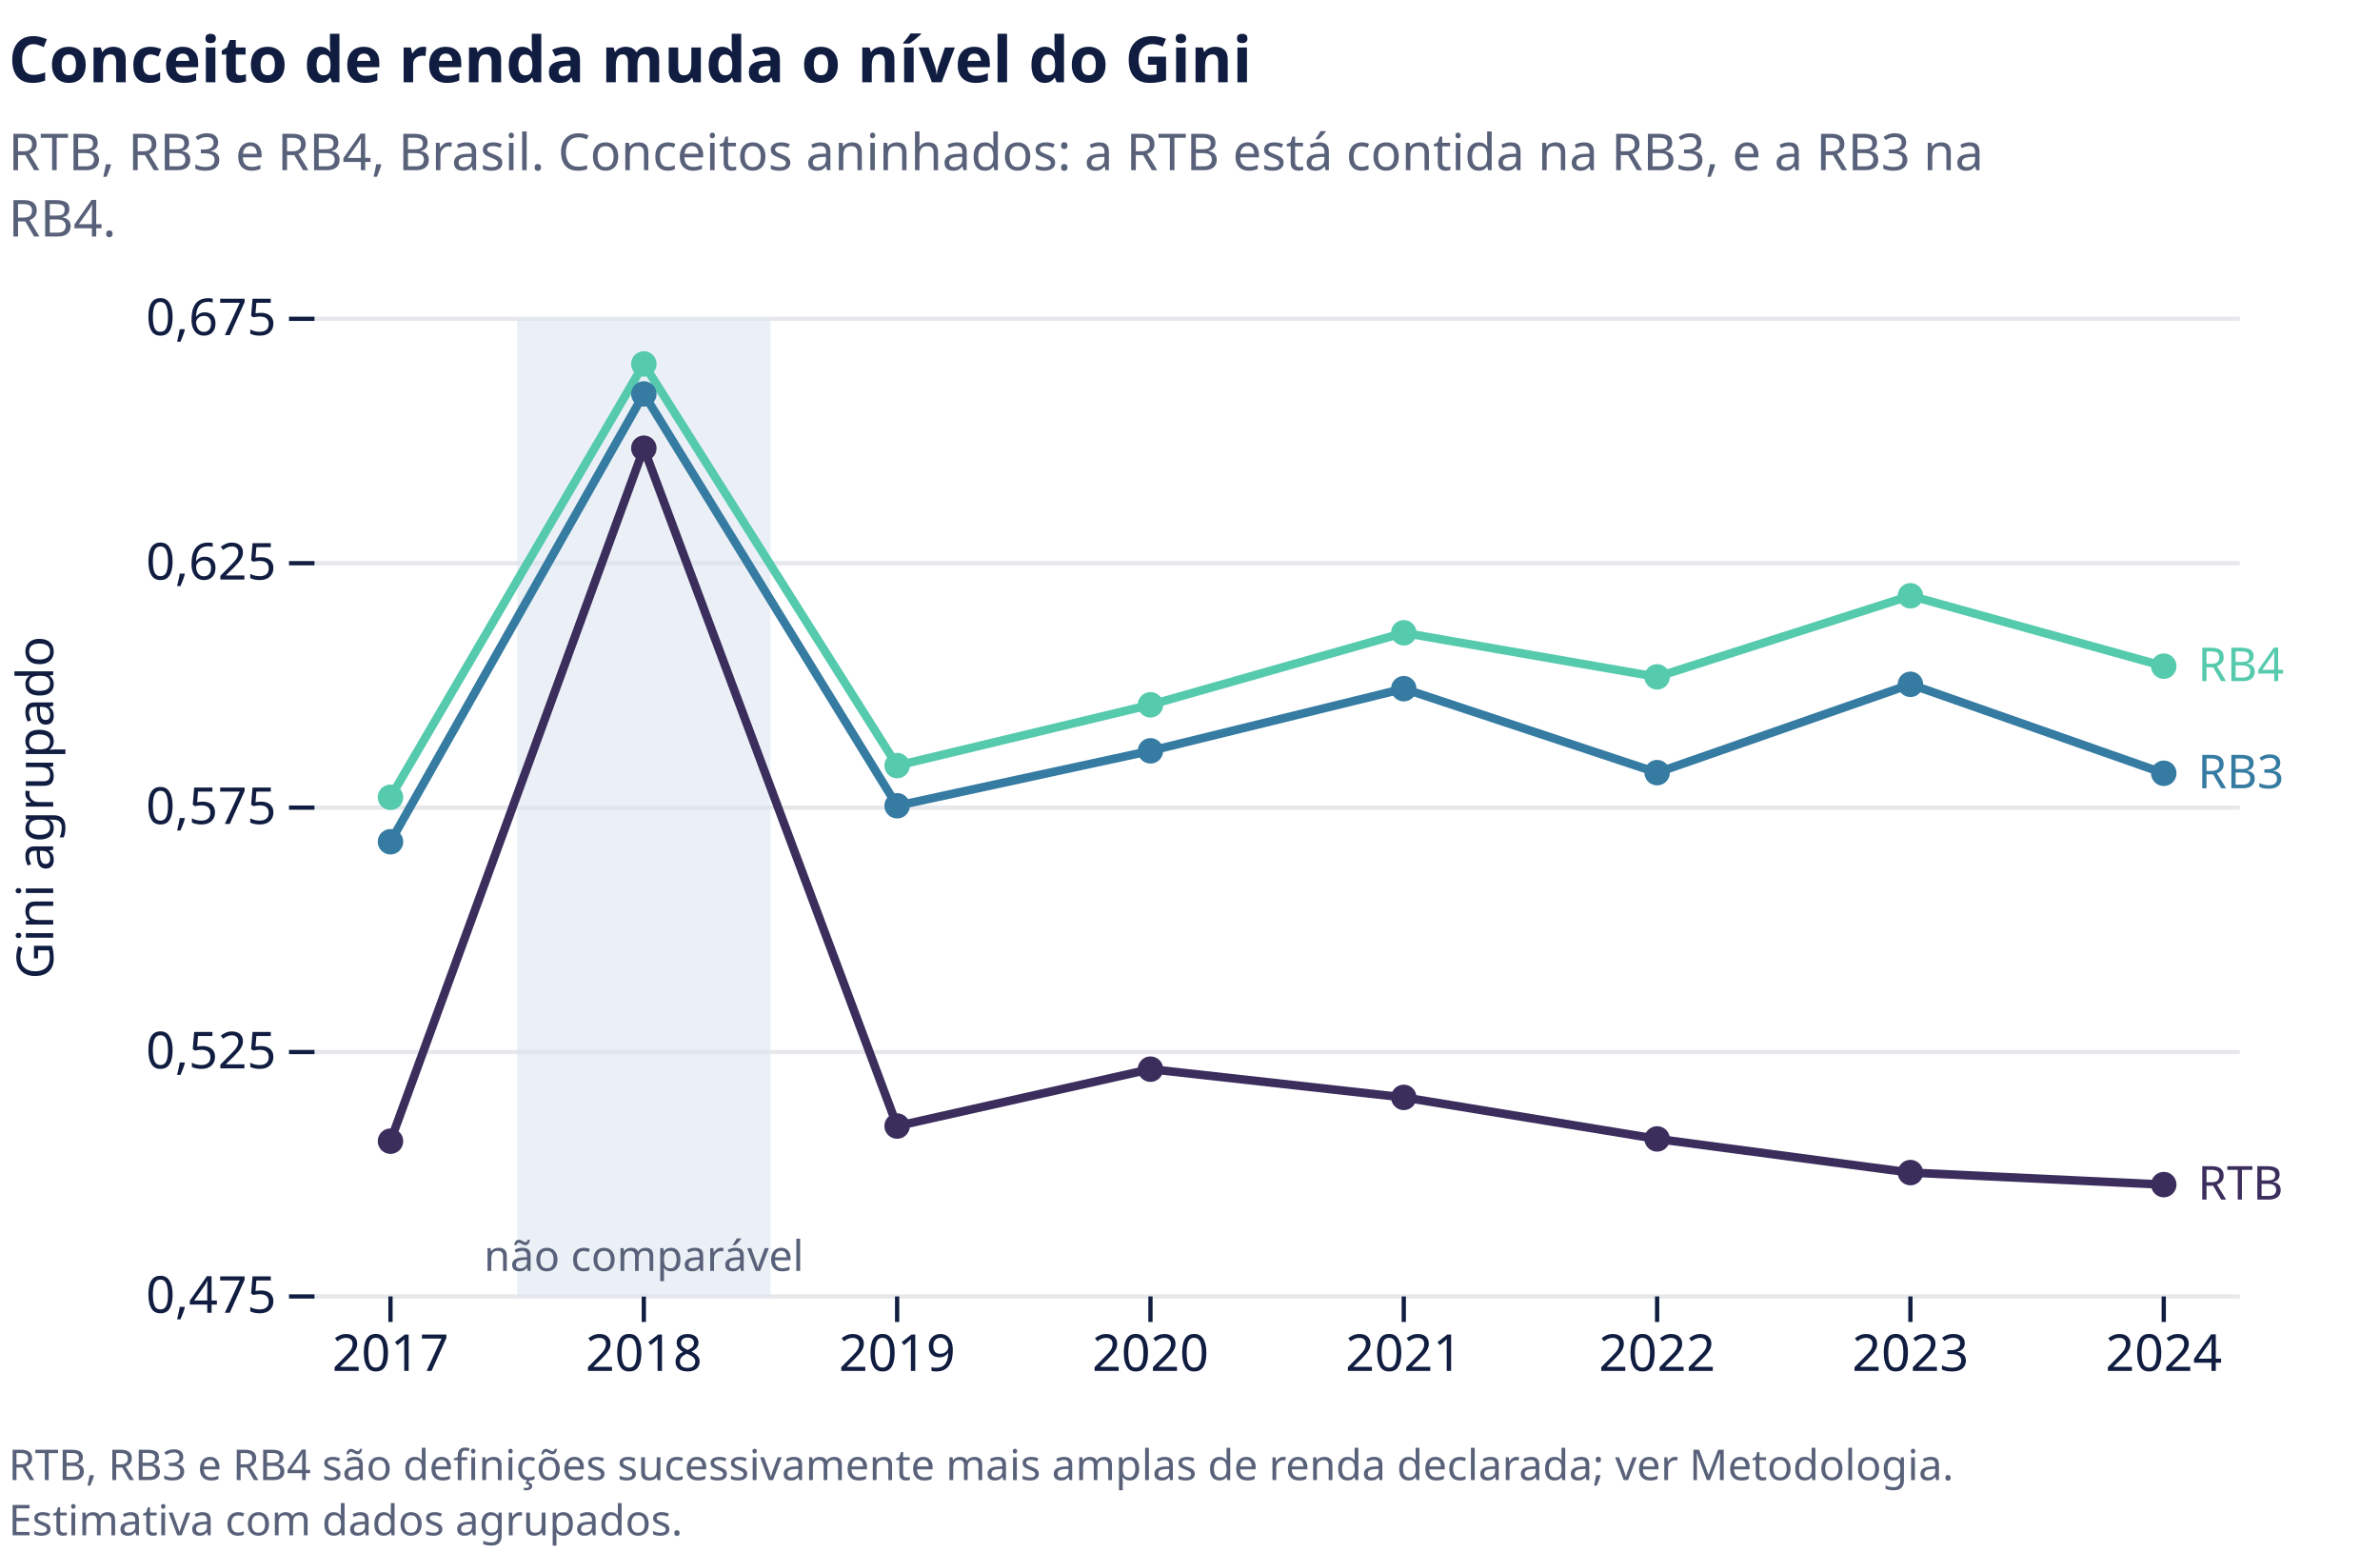
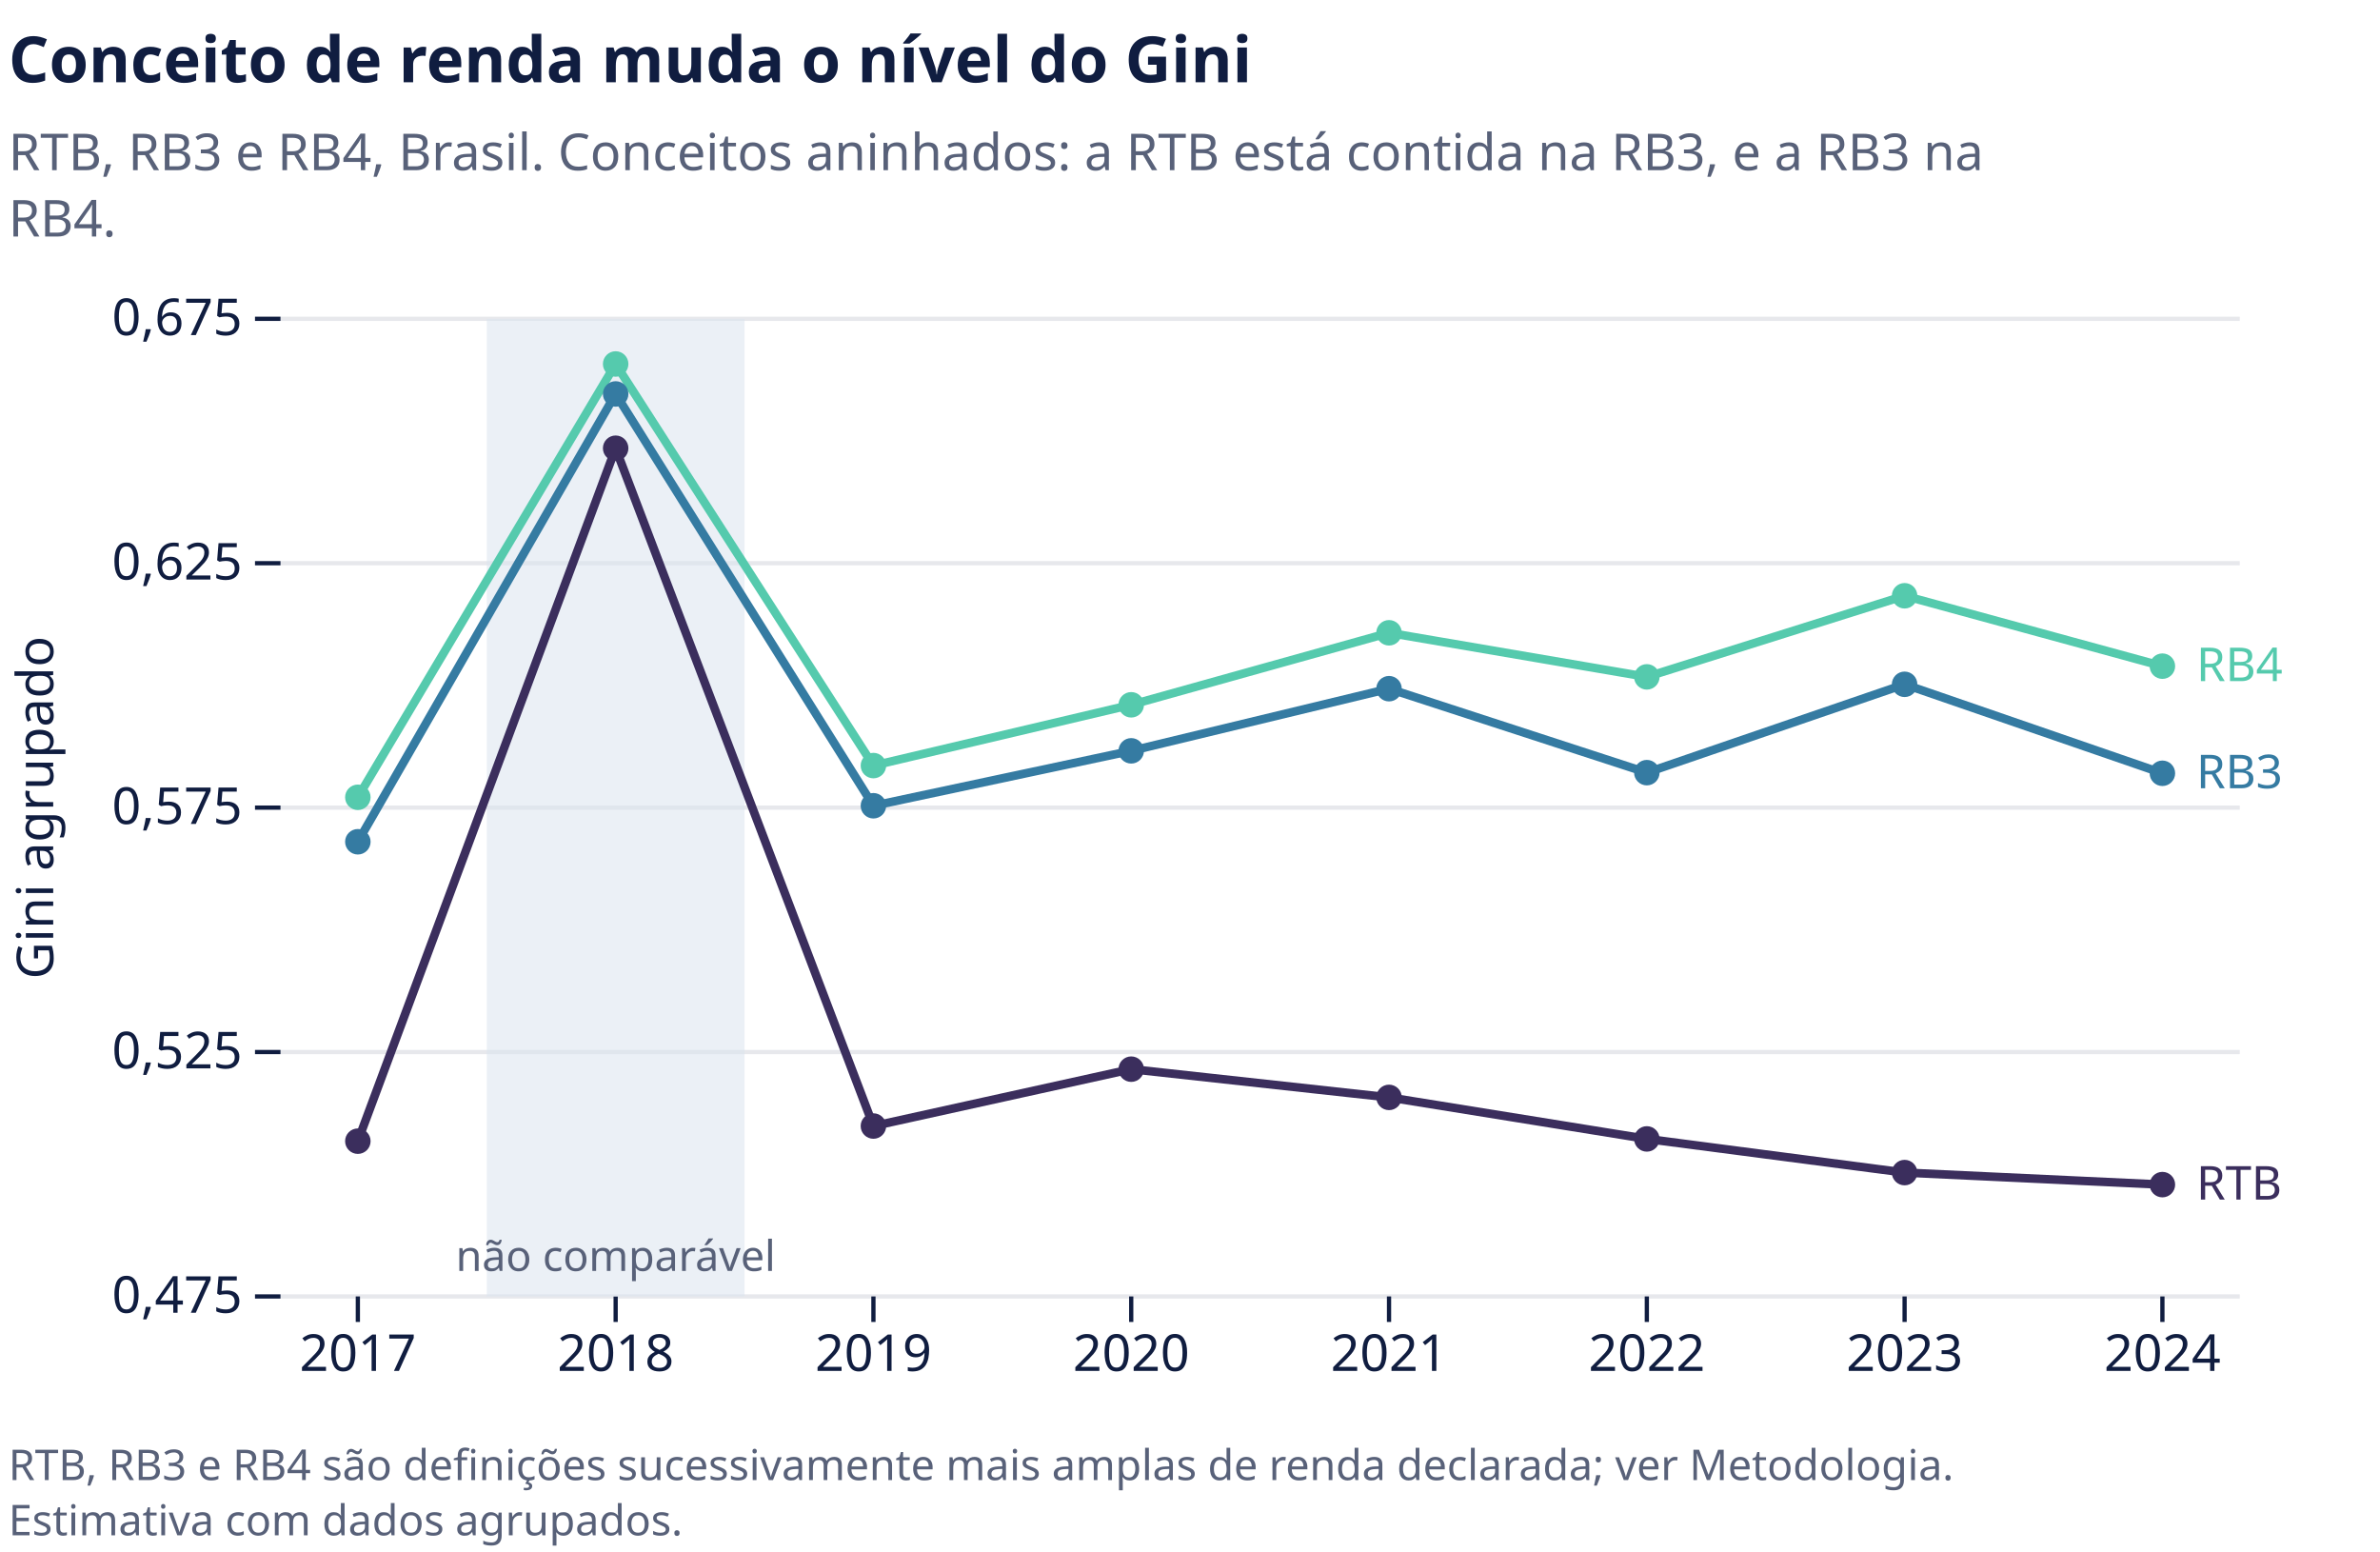
<svg xmlns="http://www.w3.org/2000/svg" class="plot-d6a7b5" fill="currentColor" font-family="system-ui, sans-serif" font-size="10" text-anchor="middle" width="560" height="365" viewBox="0 0 560 365" style="font-family: &quot;Noto Sans&quot;, &quot;Segoe UI&quot;, system-ui, sans-serif; font-size: 12px; color: rgb(16, 29, 64); overflow: visible;" role="img">
  <style>:where(.plot-d6a7b5) {
  --plot-background: white;
  display: block;
  height: auto;
  height: intrinsic;
  max-width: 100%;
}
:where(.plot-d6a7b5 text),
:where(.plot-d6a7b5 tspan) {
  white-space: pre;
}</style>
  <g aria-hidden="true" stroke="currentColor" stroke-opacity="0.1">
-     <line x1="74" x2="527" y1="305" y2="305" />
-     <line x1="74" x2="527" y1="247.5" y2="247.5" />
-     <line x1="74" x2="527" y1="190" y2="190" />
-     <line x1="74" x2="527" y1="132.5" y2="132.5" />
-     <line x1="74" x2="527" y1="75" y2="75" />
+     <line x1="66" x2="527" y1="305" y2="305" />
+     <line x1="66" x2="527" y1="247.5" y2="247.5" />
+     <line x1="66" x2="527" y1="190" y2="190" />
+     <line x1="66" x2="527" y1="132.5" y2="132.5" />
+     <line x1="66" x2="527" y1="75" y2="75" />
  </g>
  <g aria-hidden="true" fill="none" stroke="currentColor">
-     <path transform="translate(74,305)" d="M0,0L-6,0" />
-     <path transform="translate(74,247.5)" d="M0,0L-6,0" />
-     <path transform="translate(74,190)" d="M0,0L-6,0" />
-     <path transform="translate(74,132.5)" d="M0,0L-6,0" />
-     <path transform="translate(74,75)" d="M0,0L-6,0" />
+     <path transform="translate(66,305)" d="M0,0L-6,0" />
+     <path transform="translate(66,247.5)" d="M0,0L-6,0" />
+     <path transform="translate(66,190)" d="M0,0L-6,0" />
+     <path transform="translate(66,132.5)" d="M0,0L-6,0" />
+     <path transform="translate(66,75)" d="M0,0L-6,0" />
  </g>
  <g text-anchor="end" font-variant="tabular-nums" transform="translate(-9,0)">
-     <text y="0.32em" transform="translate(74,305)">0,475</text>
-     <text y="0.32em" transform="translate(74,247.5)">0,525</text>
-     <text y="0.32em" transform="translate(74,190)">0,575</text>
-     <text y="0.32em" transform="translate(74,132.5)">0,625</text>
-     <text y="0.32em" transform="translate(74,75)">0,675</text>
+     <text y="0.32em" transform="translate(66,305)">0,475</text>
+     <text y="0.32em" transform="translate(66,247.5)">0,525</text>
+     <text y="0.32em" transform="translate(66,190)">0,575</text>
+     <text y="0.32em" transform="translate(66,132.5)">0,625</text>
+     <text y="0.32em" transform="translate(66,75)">0,675</text>
  </g>
-   <g transform="translate(-70,0)">
-     <text y="0.71em" transform="translate(74,190) rotate(-90)">Gini agrupado</text>
+   <g transform="translate(-62,0)">
+     <text y="0.71em" transform="translate(66,190) rotate(-90)">Gini agrupado</text>
  </g>
  <g aria-hidden="true" fill="none" stroke="currentColor">
-     <path transform="translate(91.88,305)" d="M0,0L0,6" />
-     <path transform="translate(151.49,305)" d="M0,0L0,6" />
-     <path transform="translate(211.09,305)" d="M0,0L0,6" />
-     <path transform="translate(270.7,305)" d="M0,0L0,6" />
-     <path transform="translate(330.3,305)" d="M0,0L0,6" />
-     <path transform="translate(389.91,305)" d="M0,0L0,6" />
-     <path transform="translate(449.51,305)" d="M0,0L0,6" />
-     <path transform="translate(509.12,305)" d="M0,0L0,6" />
+     <path transform="translate(84.2,305)" d="M0,0L0,6" />
+     <path transform="translate(144.86,305)" d="M0,0L0,6" />
+     <path transform="translate(205.51,305)" d="M0,0L0,6" />
+     <path transform="translate(266.17,305)" d="M0,0L0,6" />
+     <path transform="translate(326.83,305)" d="M0,0L0,6" />
+     <path transform="translate(387.49,305)" d="M0,0L0,6" />
+     <path transform="translate(448.14,305)" d="M0,0L0,6" />
+     <path transform="translate(508.8,305)" d="M0,0L0,6" />
  </g>
  <g font-variant="tabular-nums" transform="translate(0,9)">
-     <text y="0.71em" transform="translate(91.88,305)">2017</text>
-     <text y="0.71em" transform="translate(151.49,305)">2018</text>
-     <text y="0.71em" transform="translate(211.09,305)">2019</text>
-     <text y="0.71em" transform="translate(270.7,305)">2020</text>
-     <text y="0.71em" transform="translate(330.3,305)">2021</text>
-     <text y="0.71em" transform="translate(389.91,305)">2022</text>
-     <text y="0.71em" transform="translate(449.51,305)">2023</text>
-     <text y="0.71em" transform="translate(509.12,305)">2024</text>
+     <text y="0.71em" transform="translate(84.2,305)">2017</text>
+     <text y="0.71em" transform="translate(144.86,305)">2018</text>
+     <text y="0.71em" transform="translate(205.51,305)">2019</text>
+     <text y="0.71em" transform="translate(266.17,305)">2020</text>
+     <text y="0.71em" transform="translate(326.83,305)">2021</text>
+     <text y="0.71em" transform="translate(387.49,305)">2022</text>
+     <text y="0.71em" transform="translate(448.14,305)">2023</text>
+     <text y="0.71em" transform="translate(508.8,305)">2024</text>
  </g>
  <g fill="#DBE3EF" fill-opacity="0.55">
-     <rect x="121.68" y="75" width="59.61" height="230" />
+     <rect x="114.53" y="75" width="60.66" height="230" />
  </g>
  <g fill="#586179" font-size="10" transform="translate(0,-6)">
-     <text transform="translate(151.49,305)">não comparável</text>
+     <text transform="translate(144.86,305)">não comparável</text>
  </g>
  <g fill="none" stroke-width="2" stroke-linejoin="round" stroke-linecap="round">
-     <path stroke="#3B2E5D" d="M91.88,268.47L151.49,105.45L211.09,264.91L270.7,251.53L330.3,258.17L389.91,267.94L449.51,275.86L509.12,278.69" />
-     <path stroke="#357BA2" d="M91.88,198.03L151.49,92.67L211.09,189.56L270.7,176.64L330.3,162.02L389.91,181.77L449.51,160.99L509.12,181.91" />
-     <path stroke="#55CAAD" d="M91.88,187.57L151.49,85.63L211.09,180.11L270.7,165.81L330.3,148.88L389.91,159.24L449.51,140.16L509.12,156.72" />
+     <path stroke="#3B2E5D" d="M84.2,268.47L144.85,105.45L205.51,264.91L266.17,251.53L326.83,258.17L387.49,267.94L448.14,275.86L508.8,278.69" />
+     <path stroke="#357BA2" d="M84.2,198.03L144.85,92.67L205.51,189.56L266.17,176.64L326.83,162.02L387.49,181.77L448.14,160.99L508.8,181.91" />
+     <path stroke="#55CAAD" d="M84.2,187.57L144.85,85.63L205.51,180.11L266.17,165.81L326.83,148.88L387.49,159.24L448.14,140.16L508.8,156.72" />
  </g>
  <g>
-     <circle cx="91.88" cy="268.47" r="3" fill="#3B2E5D" />
-     <circle cx="151.49" cy="105.45" r="3" fill="#3B2E5D" />
-     <circle cx="211.09" cy="264.91" r="3" fill="#3B2E5D" />
-     <circle cx="270.7" cy="251.53" r="3" fill="#3B2E5D" />
-     <circle cx="330.3" cy="258.17" r="3" fill="#3B2E5D" />
-     <circle cx="389.91" cy="267.94" r="3" fill="#3B2E5D" />
-     <circle cx="449.51" cy="275.86" r="3" fill="#3B2E5D" />
-     <circle cx="509.12" cy="278.69" r="3" fill="#3B2E5D" />
-     <circle cx="91.88" cy="198.03" r="3" fill="#357BA2" />
-     <circle cx="151.49" cy="92.68" r="3" fill="#357BA2" />
-     <circle cx="211.09" cy="189.56" r="3" fill="#357BA2" />
-     <circle cx="270.7" cy="176.64" r="3" fill="#357BA2" />
-     <circle cx="330.3" cy="162.02" r="3" fill="#357BA2" />
-     <circle cx="389.91" cy="181.77" r="3" fill="#357BA2" />
-     <circle cx="449.51" cy="160.99" r="3" fill="#357BA2" />
-     <circle cx="509.12" cy="181.92" r="3" fill="#357BA2" />
-     <circle cx="91.88" cy="187.57" r="3" fill="#55CAAD" />
-     <circle cx="151.49" cy="85.63" r="3" fill="#55CAAD" />
-     <circle cx="211.09" cy="180.11" r="3" fill="#55CAAD" />
-     <circle cx="270.7" cy="165.81" r="3" fill="#55CAAD" />
-     <circle cx="330.3" cy="148.87" r="3" fill="#55CAAD" />
-     <circle cx="389.91" cy="159.24" r="3" fill="#55CAAD" />
-     <circle cx="449.51" cy="140.16" r="3" fill="#55CAAD" />
-     <circle cx="509.12" cy="156.72" r="3" fill="#55CAAD" />
+     <circle cx="84.2" cy="268.47" r="3" fill="#3B2E5D" />
+     <circle cx="144.86" cy="105.45" r="3" fill="#3B2E5D" />
+     <circle cx="205.51" cy="264.91" r="3" fill="#3B2E5D" />
+     <circle cx="266.17" cy="251.53" r="3" fill="#3B2E5D" />
+     <circle cx="326.83" cy="258.17" r="3" fill="#3B2E5D" />
+     <circle cx="387.49" cy="267.94" r="3" fill="#3B2E5D" />
+     <circle cx="448.14" cy="275.86" r="3" fill="#3B2E5D" />
+     <circle cx="508.8" cy="278.69" r="3" fill="#3B2E5D" />
+     <circle cx="84.2" cy="198.03" r="3" fill="#357BA2" />
+     <circle cx="144.86" cy="92.68" r="3" fill="#357BA2" />
+     <circle cx="205.51" cy="189.56" r="3" fill="#357BA2" />
+     <circle cx="266.17" cy="176.64" r="3" fill="#357BA2" />
+     <circle cx="326.83" cy="162.02" r="3" fill="#357BA2" />
+     <circle cx="387.49" cy="181.77" r="3" fill="#357BA2" />
+     <circle cx="448.14" cy="160.99" r="3" fill="#357BA2" />
+     <circle cx="508.8" cy="181.92" r="3" fill="#357BA2" />
+     <circle cx="84.2" cy="187.57" r="3" fill="#55CAAD" />
+     <circle cx="144.86" cy="85.63" r="3" fill="#55CAAD" />
+     <circle cx="205.51" cy="180.11" r="3" fill="#55CAAD" />
+     <circle cx="266.17" cy="165.81" r="3" fill="#55CAAD" />
+     <circle cx="326.83" cy="148.87" r="3" fill="#55CAAD" />
+     <circle cx="387.49" cy="159.24" r="3" fill="#55CAAD" />
+     <circle cx="448.14" cy="140.16" r="3" fill="#55CAAD" />
+     <circle cx="508.8" cy="156.72" r="3" fill="#55CAAD" />
  </g>
  <g text-anchor="start" font-size="11" transform="translate(8,0)">
-     <text y="0.32em" transform="translate(509.12,278.69)" fill="#3B2E5D">RTB</text>
-     <text y="0.32em" transform="translate(509.12,181.92)" fill="#357BA2">RB3</text>
-     <text y="0.32em" transform="translate(509.12,156.72)" fill="#55CAAD">RB4</text>
+     <text y="0.32em" transform="translate(508.8,278.69)" fill="#3B2E5D">RTB</text>
+     <text y="0.32em" transform="translate(508.8,181.92)" fill="#357BA2">RB3</text>
+     <text y="0.32em" transform="translate(508.8,156.72)" fill="#55CAAD">RB4</text>
  </g>
-   <g fill="#101D40" text-anchor="start" font-size="15" font-weight="bold" transform="translate(-72,-69)">
-     <text y="0.89em" transform="translate(74,75)">Conceito de renda muda o nível do Gini</text>
+   <g fill="#101D40" text-anchor="start" font-size="15" font-weight="bold" transform="translate(-64,-69)">
+     <text y="0.89em" transform="translate(66,75)">Conceito de renda muda o nível do Gini</text>
  </g>
-   <g fill="#586179" text-anchor="start" font-size="12" transform="translate(-72,-46)">
-     <text transform="translate(74,75)">
+   <g fill="#586179" text-anchor="start" font-size="12" transform="translate(-64,-46)">
+     <text transform="translate(66,75)">
      <tspan x="0" y="0.92em">RTB, RB3 e RB4, Brasil. Conceitos aninhados: a RTB está contida na RB3, e a RB3 na</tspan>
      <tspan x="0" dy="1.3em">RB4.</tspan>
    </text>
  </g>
-   <g fill="#586179" text-anchor="start" font-size="10" transform="translate(-72,34)">
-     <text transform="translate(74,305)">
+   <g fill="#586179" text-anchor="start" font-size="10" transform="translate(-64,34)">
+     <text transform="translate(66,305)">
      <tspan x="0" y="0.92em">RTB, RB3 e RB4 são definições sucessivamente mais amplas de renda declarada; ver Metodologia.</tspan>
      <tspan x="0" dy="1.3em">Estimativa com dados agrupados.</tspan>
    </text>
  </g>
</svg>
